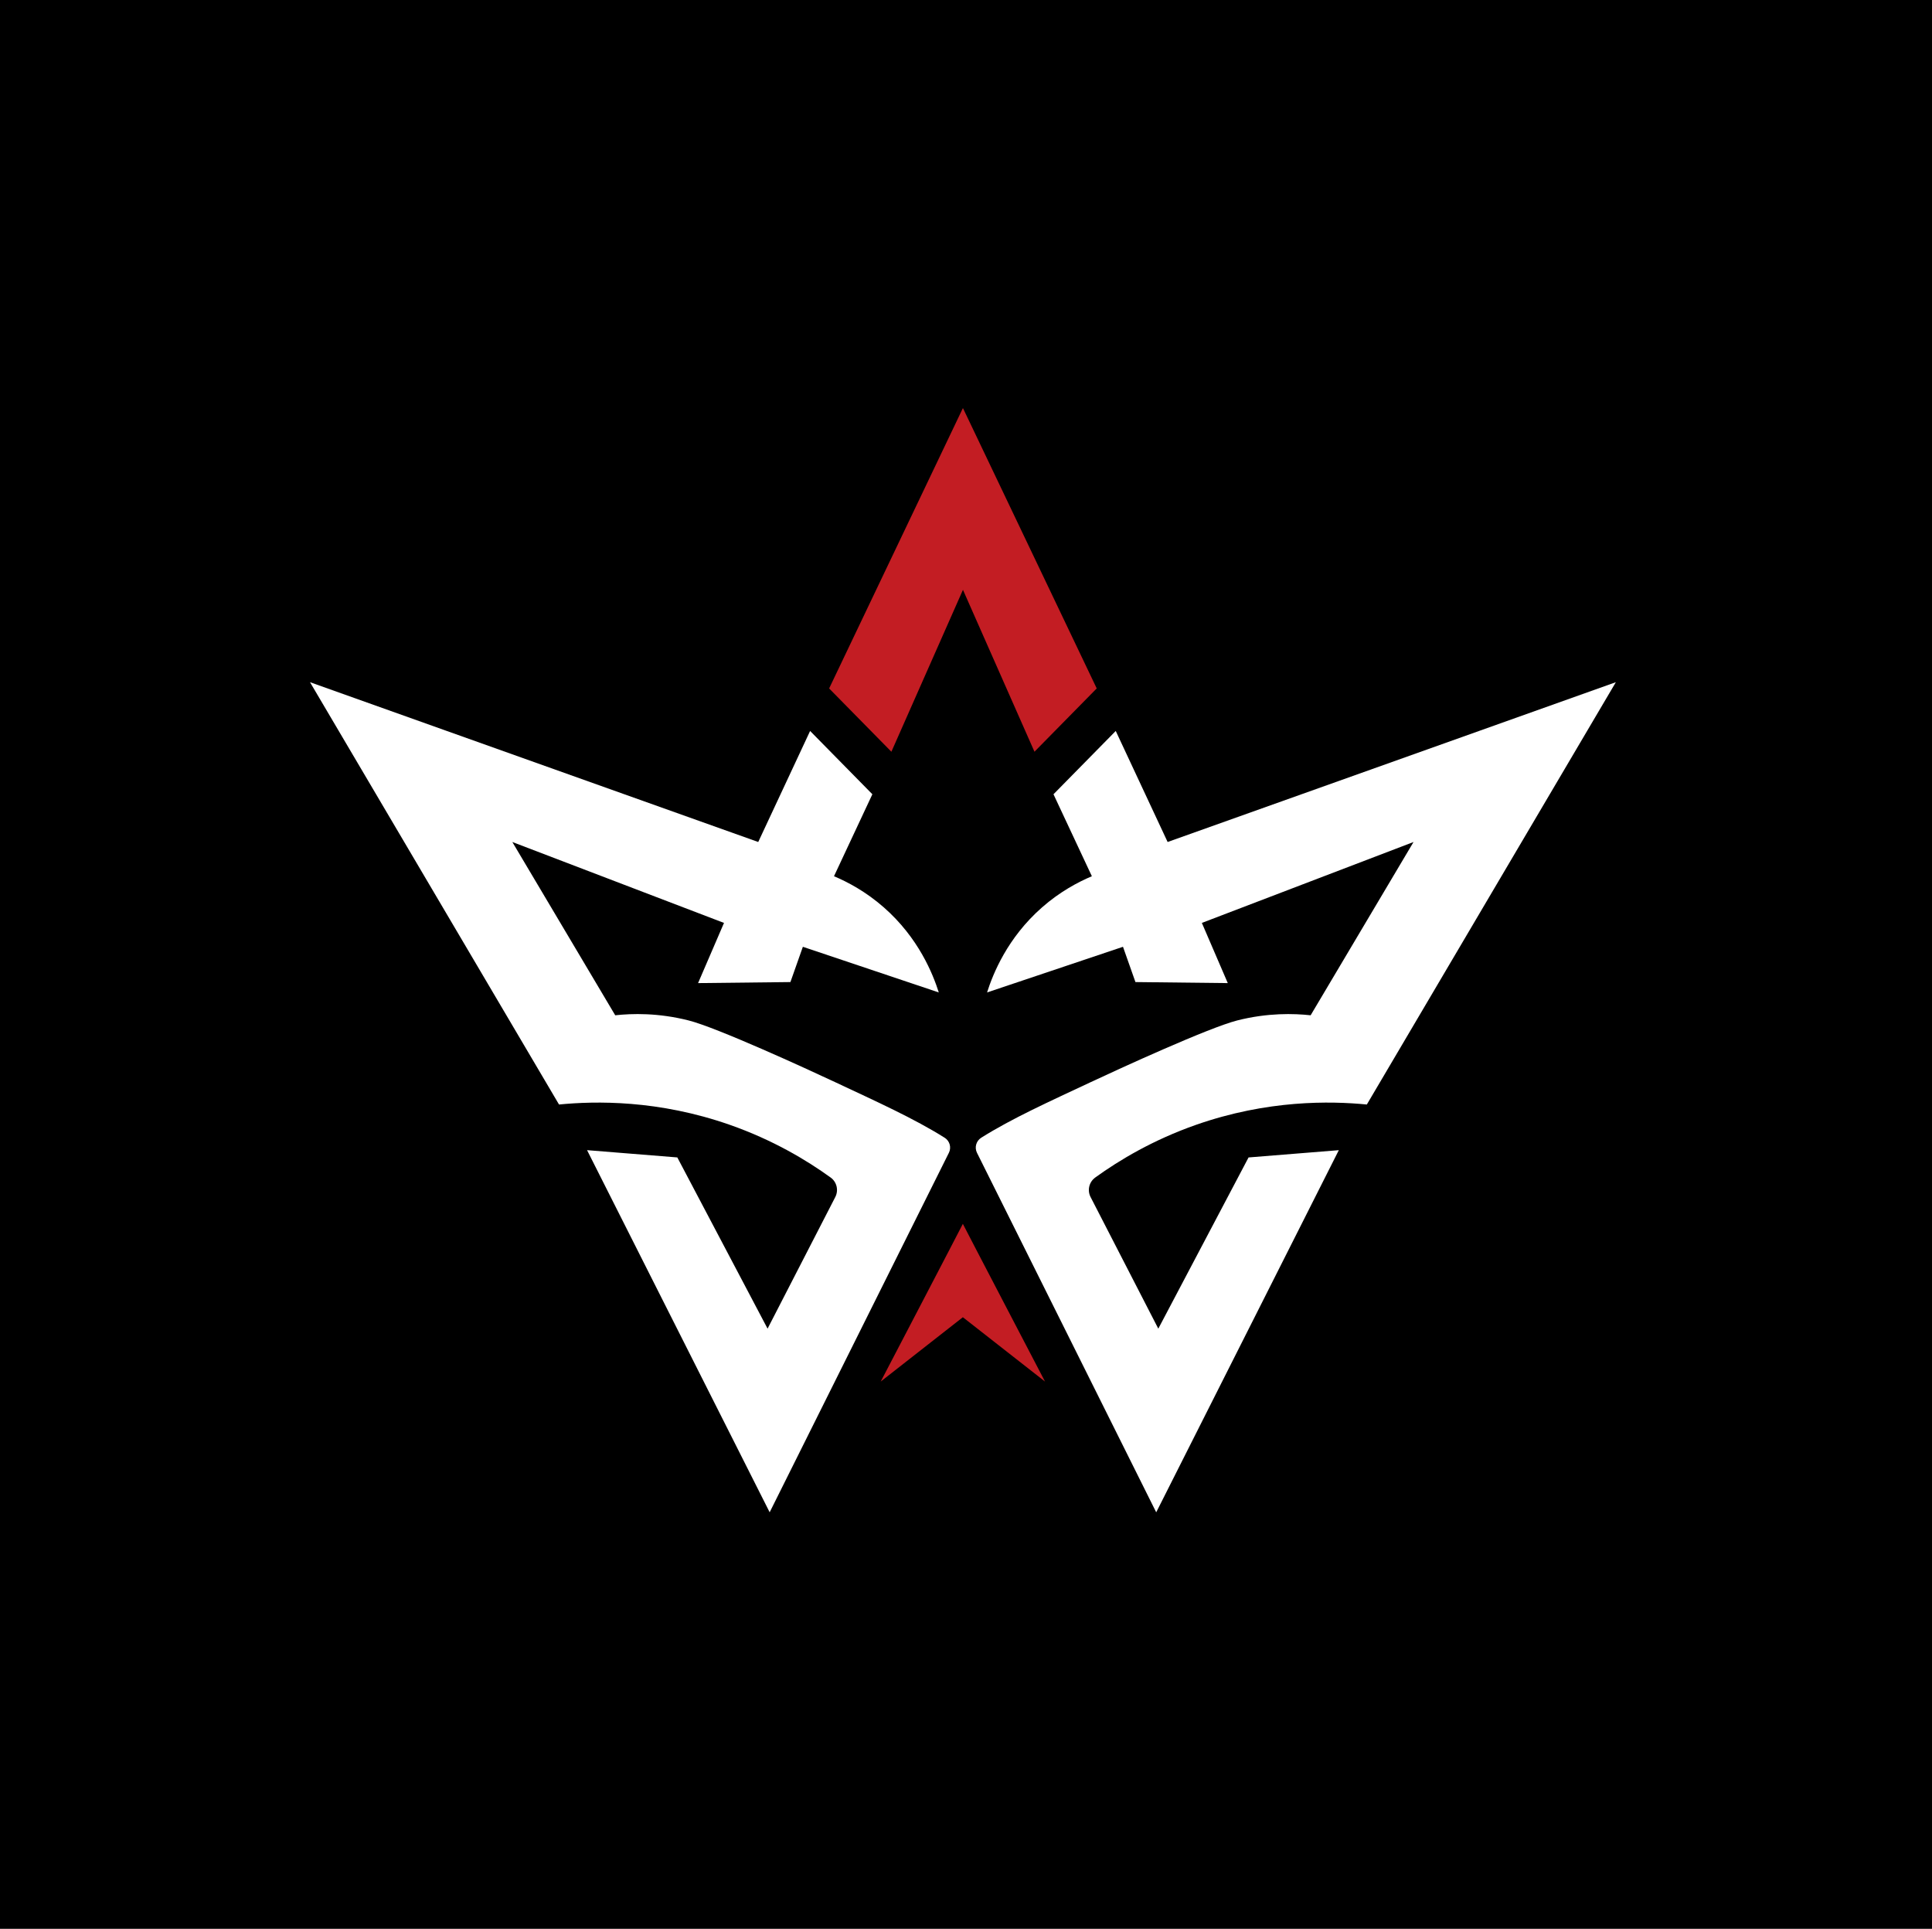
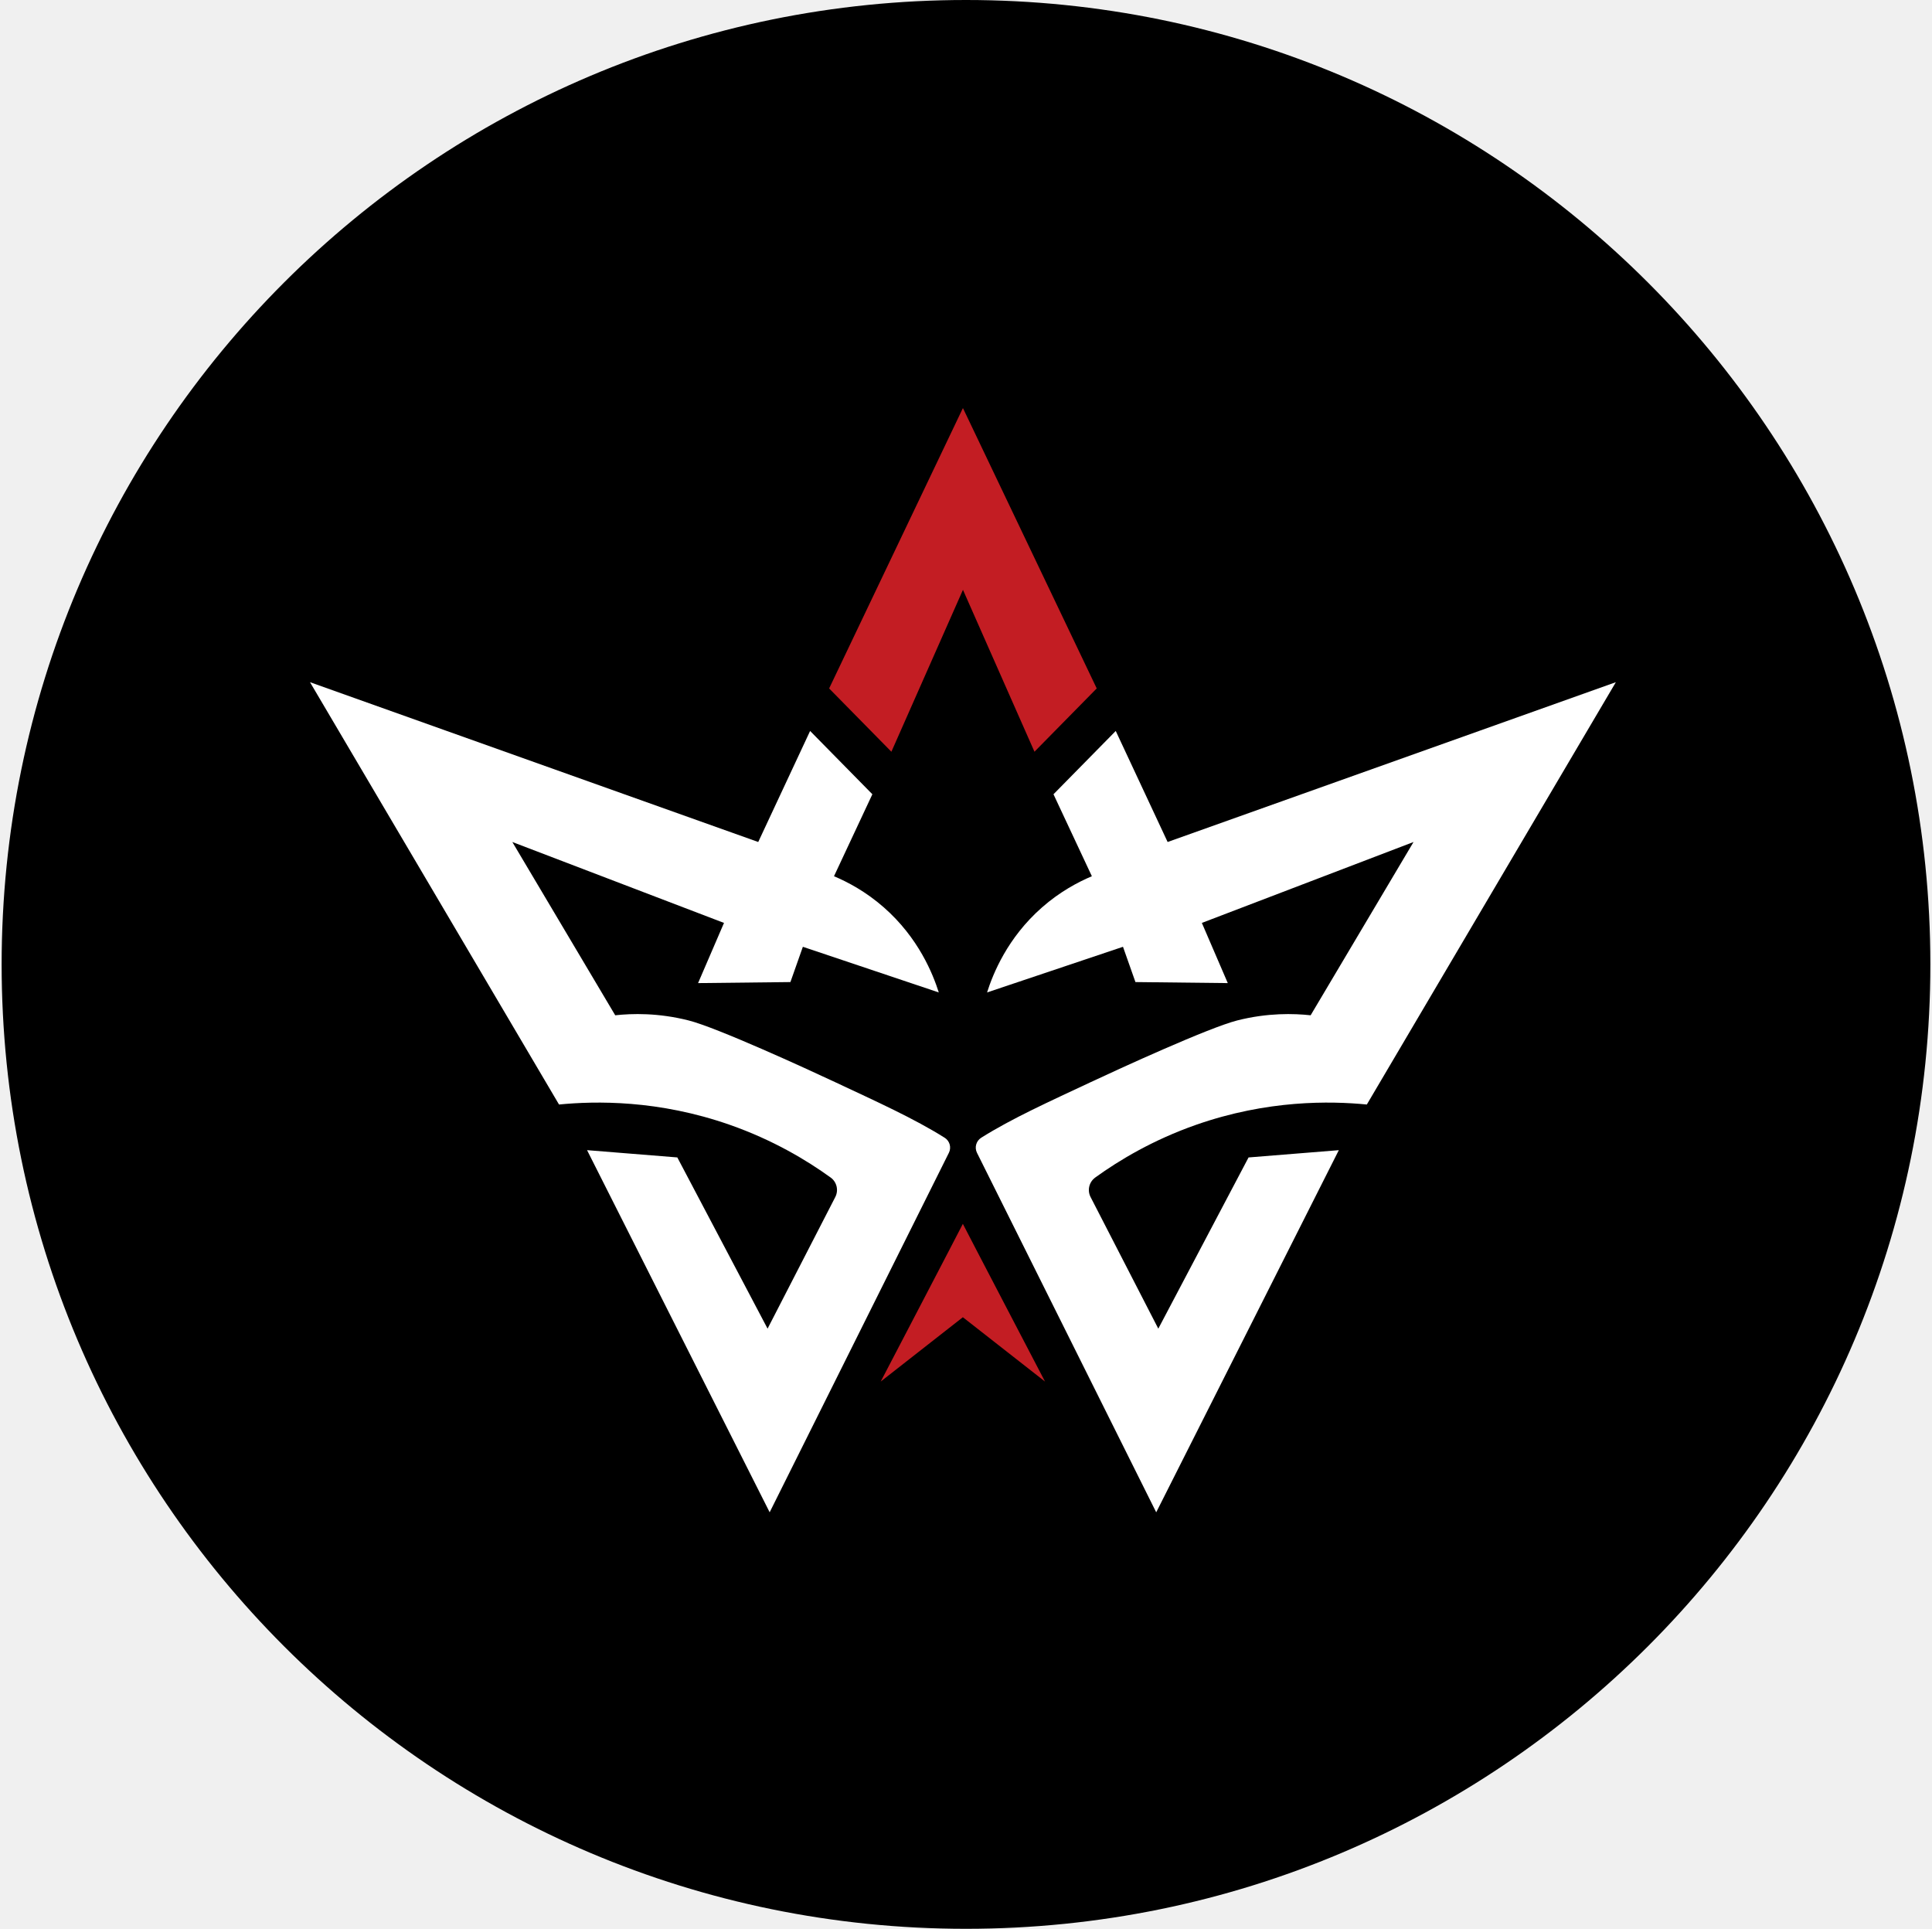
<svg xmlns="http://www.w3.org/2000/svg" id="Camada_1" data-name="Camada 1" viewBox="0 0 1081.84 1080">
  <defs>
    <style>
-       .cls-1 {
-         fill: #fff;
-       }
- 
-       .cls-2 {
-         fill: #c31d23;
-       }
+       .cls-1 { fill: #fff; }
+       .cls-2 { fill: #c31d23; }
    </style>
  </defs>
-   <rect x="0" y="0" width="1081.84" height="1080" />
+   <circle cx="540.92" cy="540" r="540" fill="#000" />
  <g>
    <path class="cls-1" d="M528.95,637.05c-17.11-10.77-38-20.17-60.77-30.87-16.59-7.79-66.63-30.75-82.53-34.79-17.16-4.36-31.83-3.92-41.15-2.9-19.21-32.34-38.41-64.68-57.62-97.03l118.53,45.31-14.52,33.7,51.71-.58,6.97-19.75,76.11,25.56c-3.26-10.27-11.3-30.55-30.79-47.64-10.04-8.81-20.14-14.16-27.89-17.43,7.17-15.3,14.34-30.6,21.49-45.9l-34.86-35.44-29.05,62.17-250.99-89.48,139.44,236.47c20.4-1.99,55.63-2.66,95.73,11.41,23.97,8.42,42.78,19.66,56.37,29.48,3.45,2.48,4.54,7.13,2.6,10.91l-37.92,73.7-50.54-95.87-50.54-4.07,102.25,202.77,100.36-201.3c1.5-3.01.46-6.64-2.38-8.44h-.02Z" />
    <path class="cls-2" d="M539.21,330.28l-40.07,90.64-34.86-35.44,74.86-156.88s.04.03.06.13c.02-.09.04-.16.06-.13l74.86,156.87-34.86,35.44-40.04-90.64h0" />
    <path class="cls-1" d="M613.27,659.34c13.59-9.81,32.4-21.06,56.37-29.48,40.11-14.07,75.33-13.4,95.73-11.41l139.44-236.47-250.99,89.48-29.05-62.17-34.86,35.44c7.17,15.3,14.34,30.6,21.49,45.9-7.74,3.27-17.85,8.62-27.89,17.43-19.49,17.1-27.54,37.37-30.79,47.64l76.11-25.56,6.97,19.75,51.71.58-14.52-33.7,118.53-45.31c-19.21,32.34-38.41,64.68-57.62,97.03-9.34-1.01-24.01-1.46-41.15,2.9-15.91,4.05-65.95,27.01-82.53,34.79-22.77,10.69-43.66,20.1-60.77,30.87-2.84,1.79-3.88,5.43-2.38,8.44l100.36,201.3,102.25-202.77-50.54,4.07-50.54,95.87-37.92-73.7c-1.95-3.78-.85-8.42,2.6-10.91h-.02Z" />
    <path class="cls-2" d="M585.17,773.58l-46.01-36.02-46,36.02s46.09-88.31,46-88.31,46.01,88.31,46.01,88.31Z" />
  </g>
</svg>
